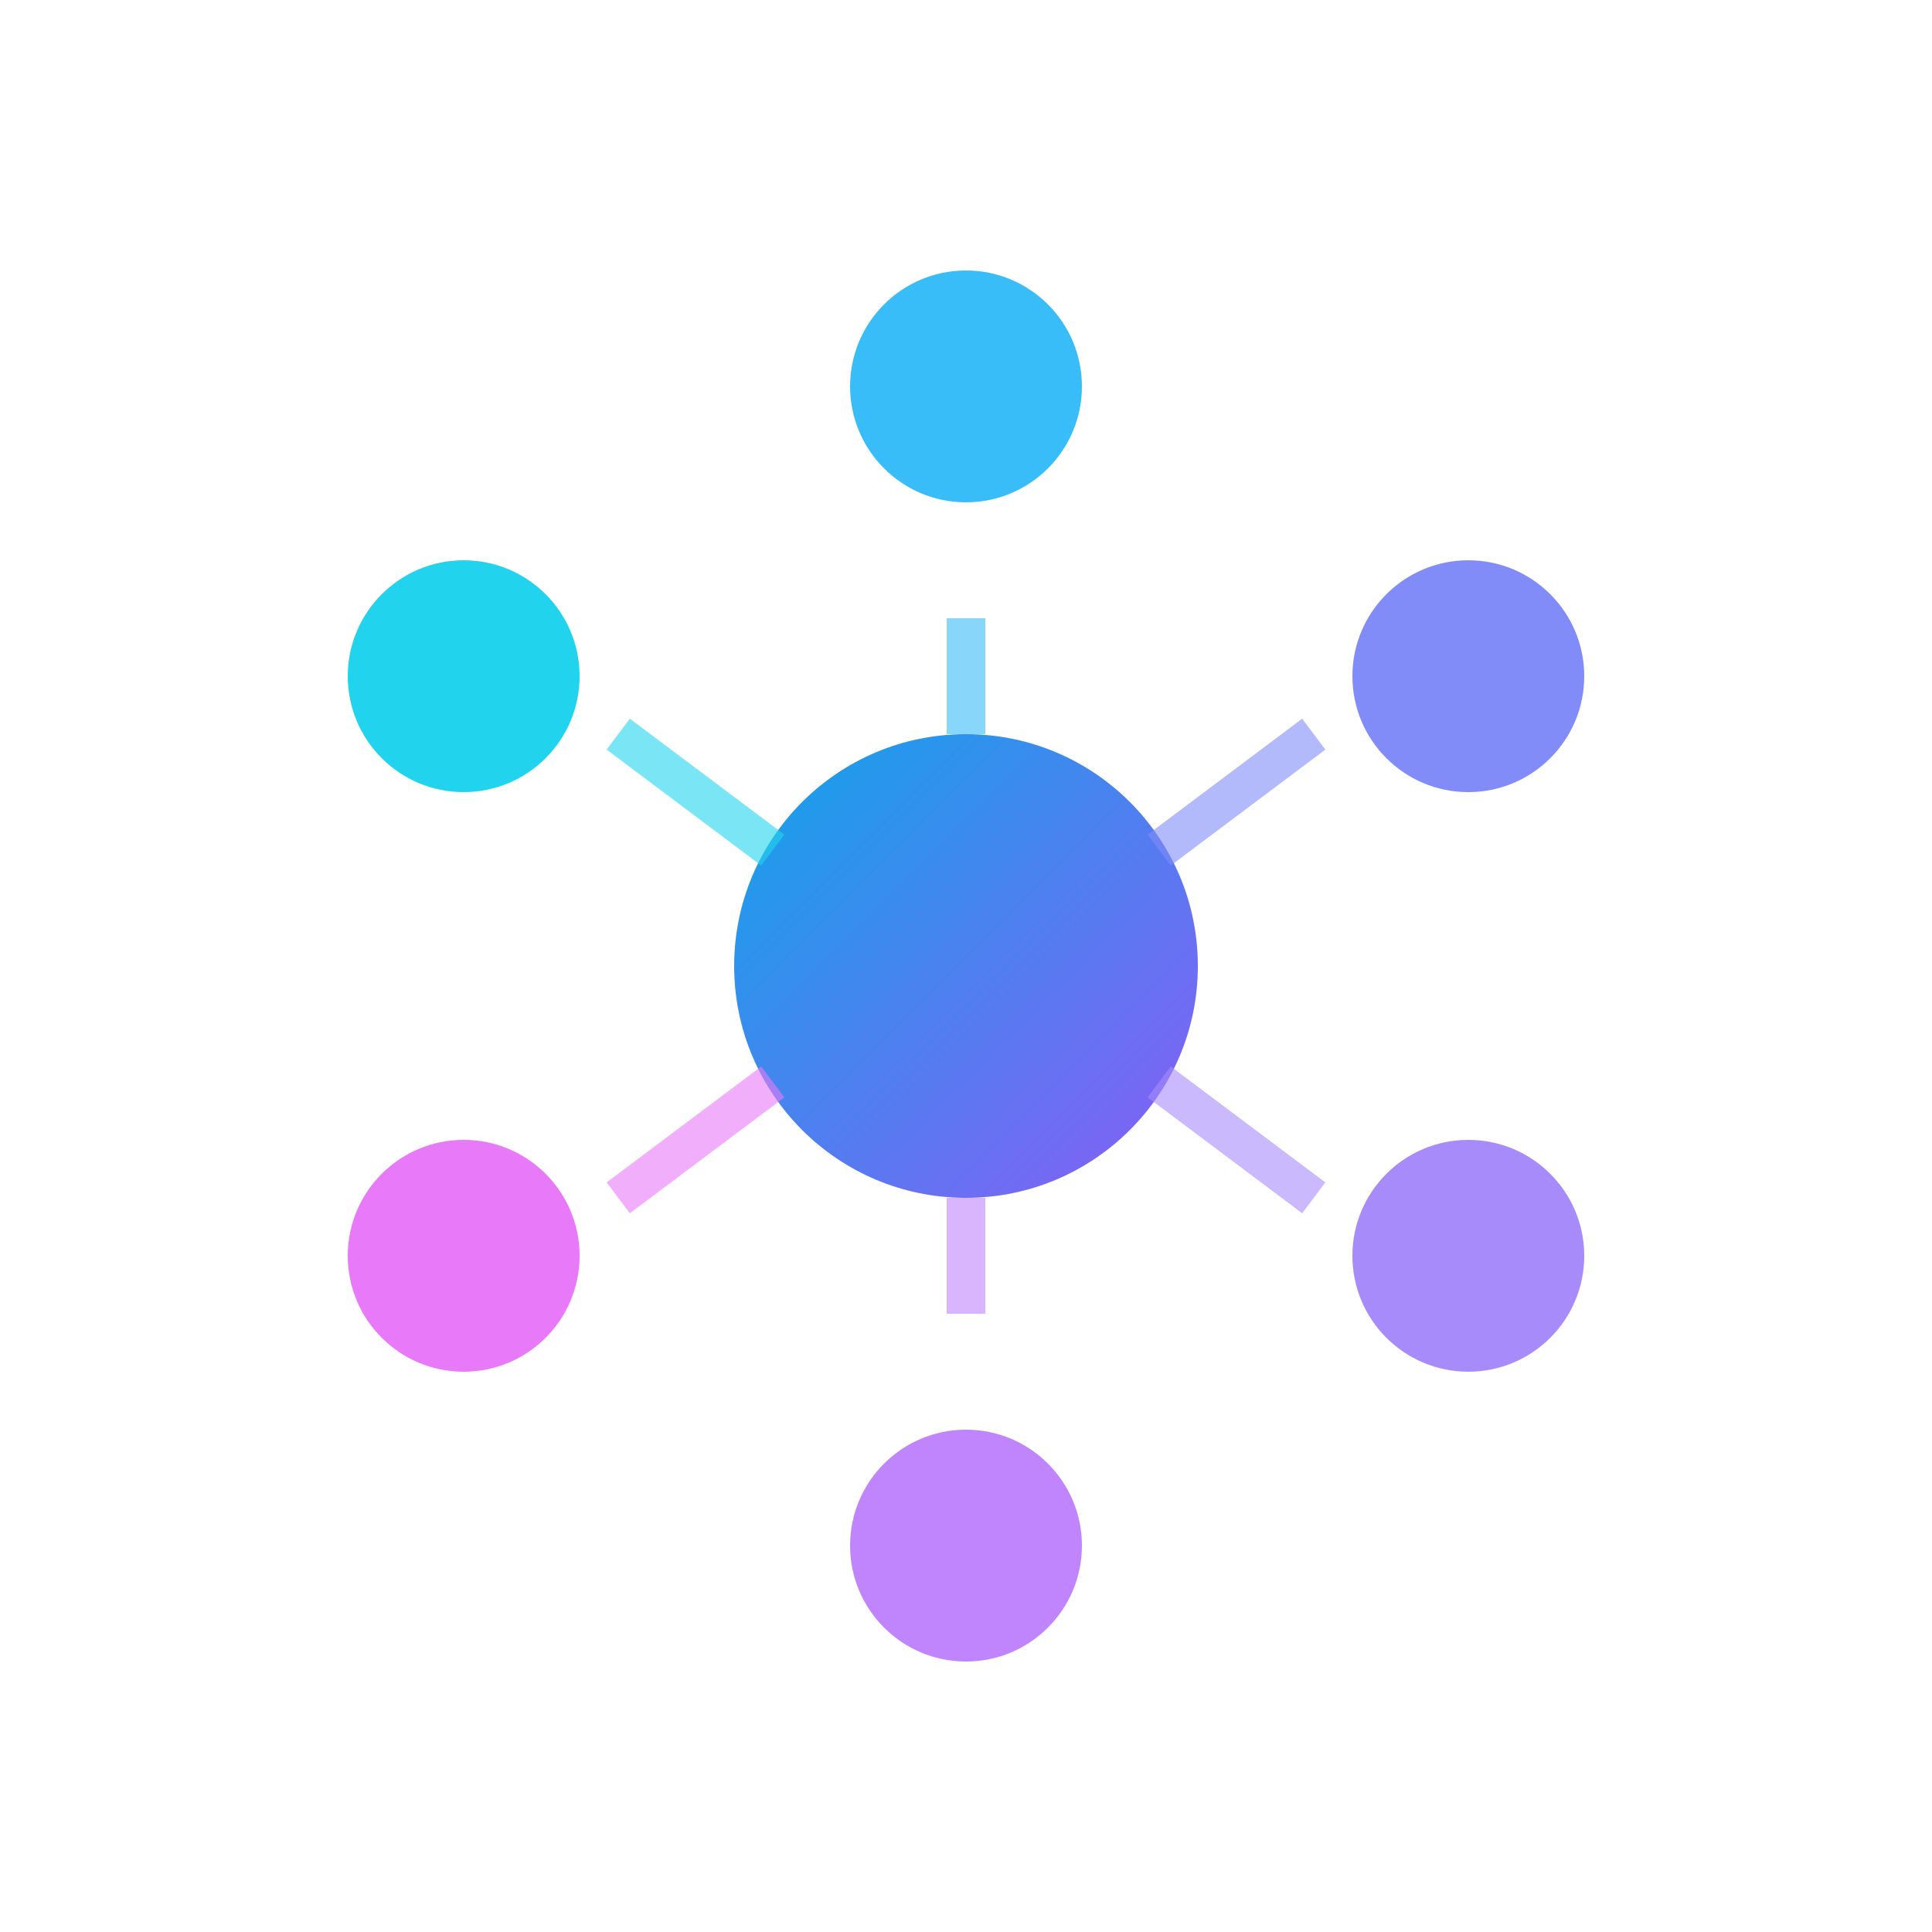
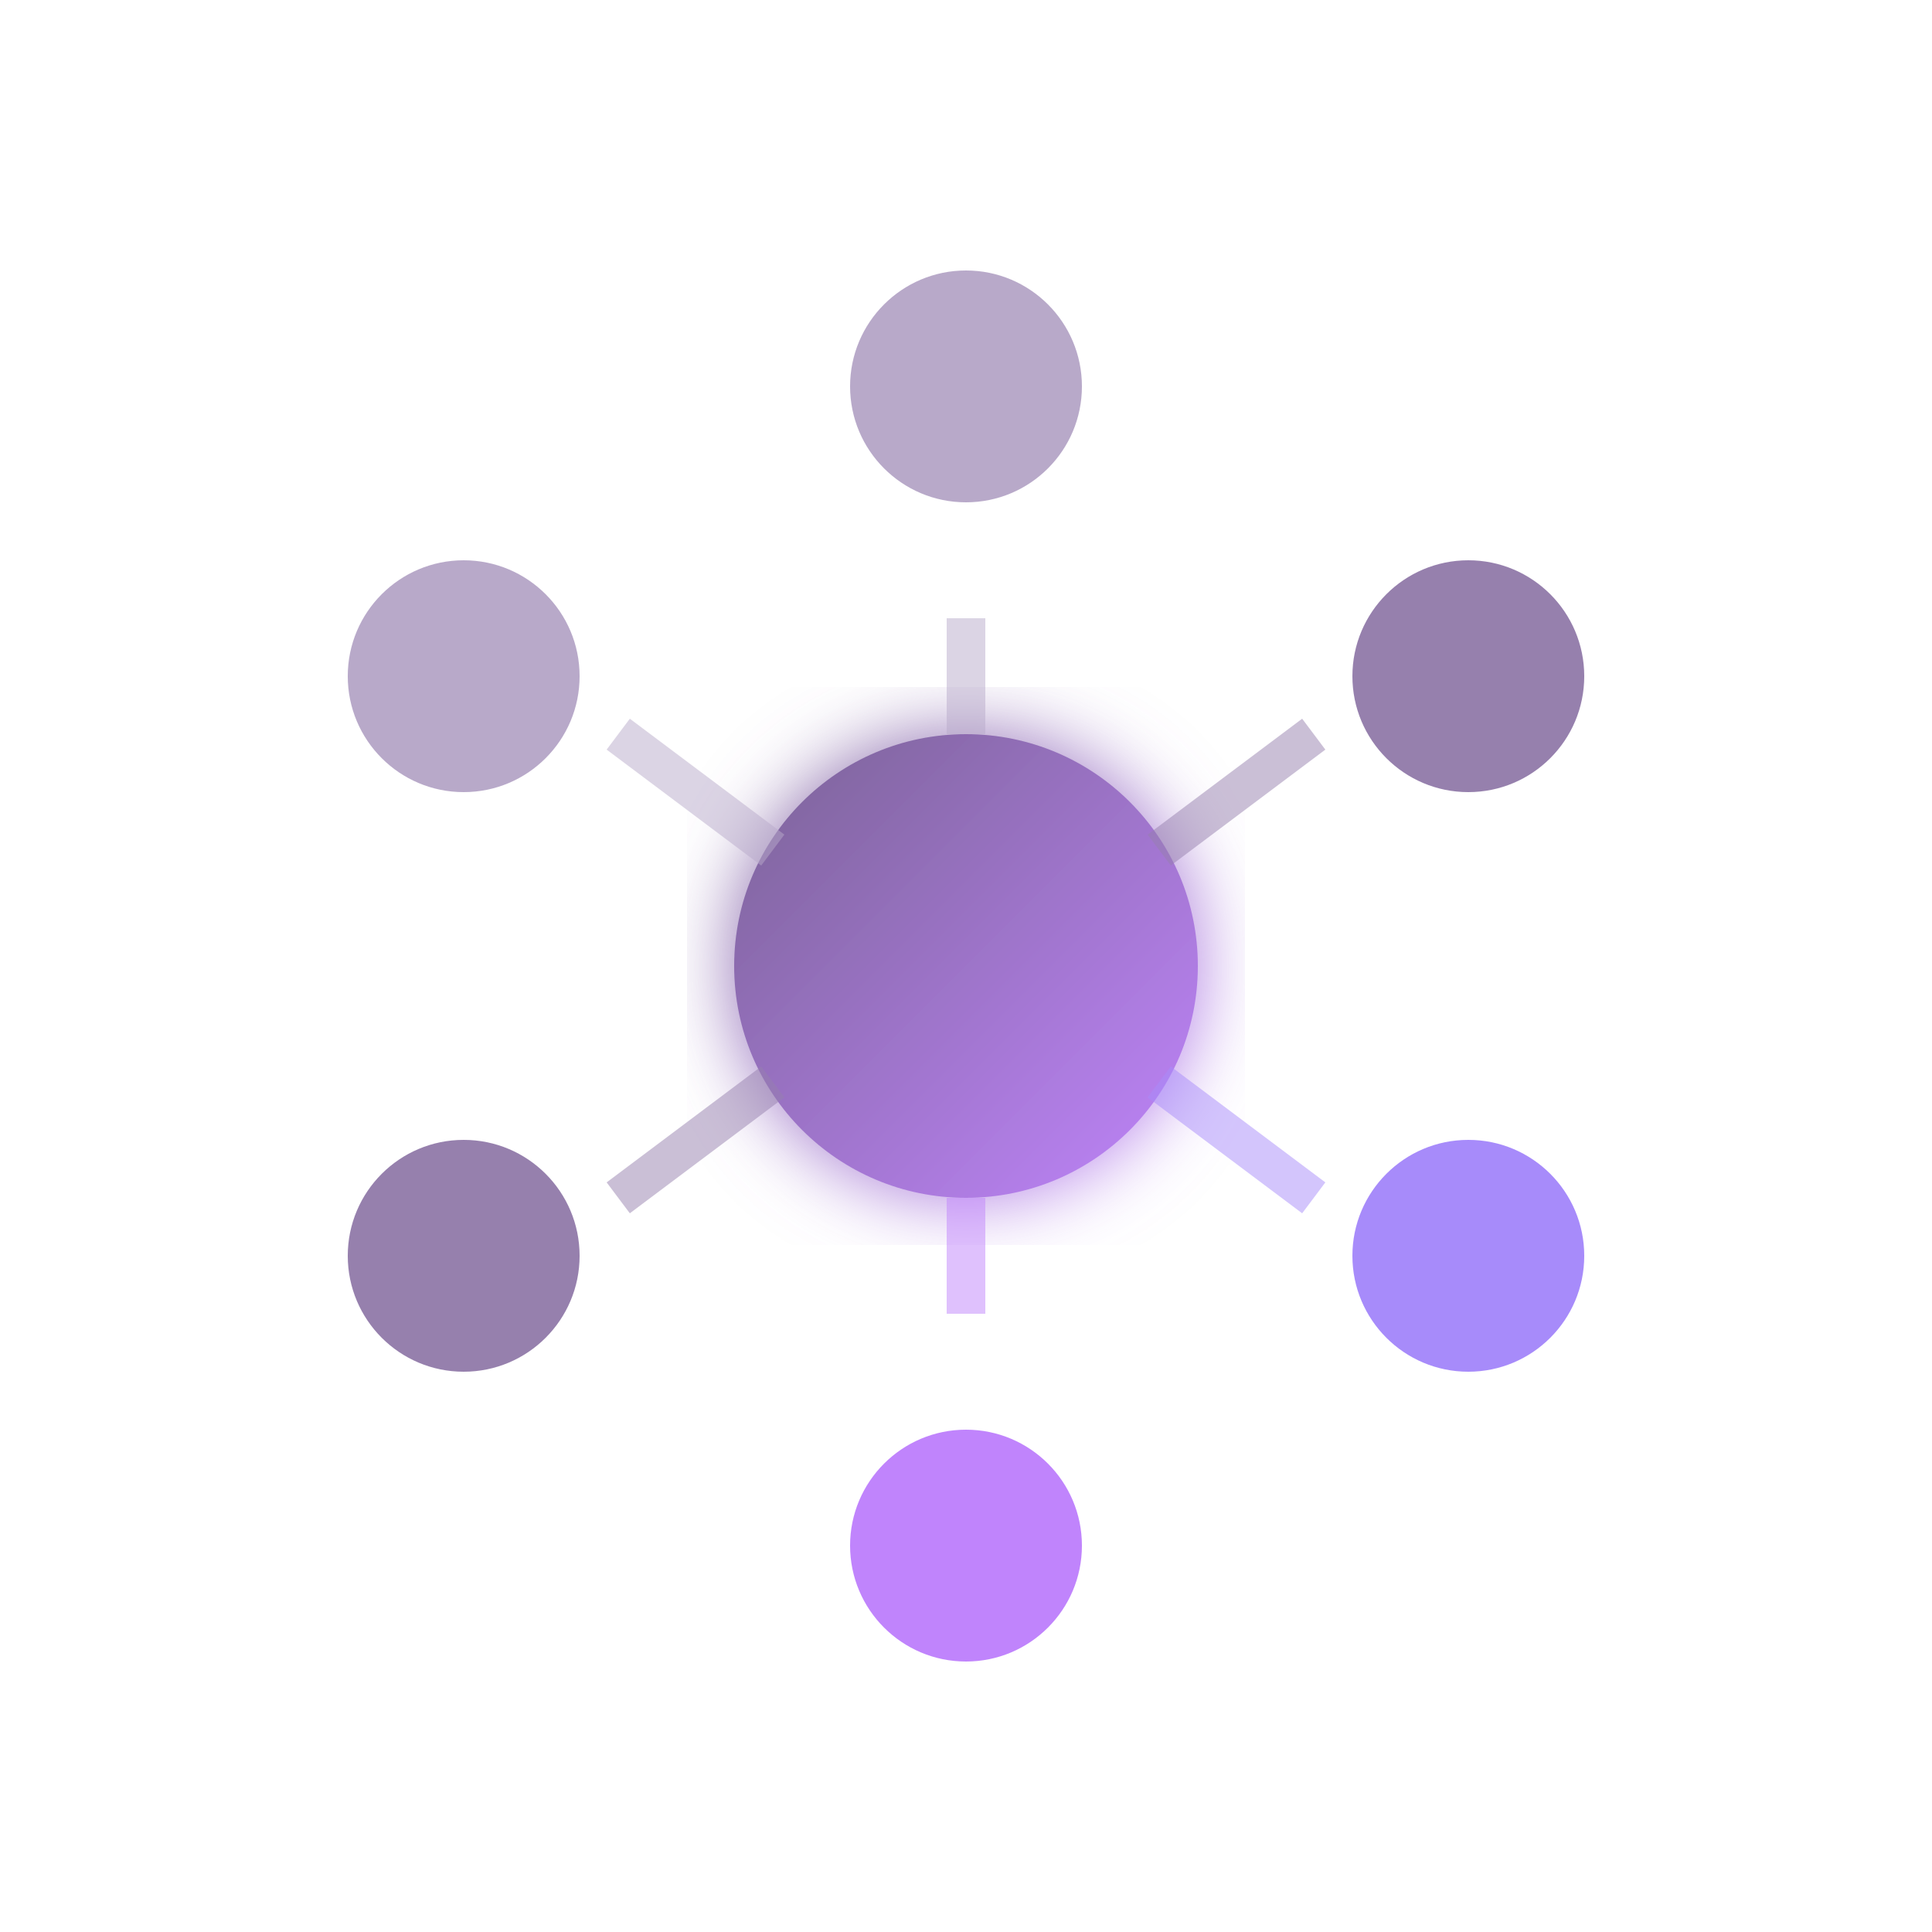
<svg xmlns="http://www.w3.org/2000/svg" viewBox="0 0 100 100">
  <defs>
    <linearGradient id="grad1" x1="0%" y1="0%" x2="100%" y2="100%">
-       <stop offset="0%" style="stop-color:#0ea5e9;stop-opacity:1" />
-       <stop offset="100%" style="stop-color:#8b5cf6;stop-opacity:1" />
+       <stop offset="0%" style="stop-color:#7a6395;stop-opacity:1" />
+       <stop offset="100%" style="stop-color:#c084fc;stop-opacity:1" />
    </linearGradient>
+     <filter id="glow">
+       <feGaussianBlur stdDeviation="2" result="coloredBlur" />
+       <feMerge>
+         <feMergeNode in="coloredBlur" />
+         <feMergeNode in="SourceGraphic" />
+       </feMerge>
+     </filter>
  </defs>
-   <circle cx="50" cy="50" r="12" fill="url(#grad1)" />
-   <circle cx="50" cy="20" r="6" fill="#38bdf8" />
-   <circle cx="76" cy="35" r="6" fill="#818cf8" />
+   <circle cx="50" cy="50" r="12" fill="url(#grad1)" filter="url(#glow)" />
+   <circle cx="50" cy="20" r="6" fill="#b8a9c9" />
+   <circle cx="76" cy="35" r="6" fill="#9680ad" />
  <circle cx="76" cy="65" r="6" fill="#a78bfa" />
  <circle cx="50" cy="80" r="6" fill="#c084fc" />
-   <circle cx="24" cy="65" r="6" fill="#e879f9" />
-   <circle cx="24" cy="35" r="6" fill="#22d3ee" />
-   <path d="M50 32 L50 38" stroke="#38bdf8" stroke-width="2" opacity="0.6" />
-   <path d="M60 44 L68 38" stroke="#818cf8" stroke-width="2" opacity="0.6" />
-   <path d="M60 56 L68 62" stroke="#a78bfa" stroke-width="2" opacity="0.6" />
-   <path d="M50 62 L50 68" stroke="#c084fc" stroke-width="2" opacity="0.6" />
-   <path d="M40 56 L32 62" stroke="#e879f9" stroke-width="2" opacity="0.6" />
-   <path d="M40 44 L32 38" stroke="#22d3ee" stroke-width="2" opacity="0.6" />
+   <circle cx="24" cy="65" r="6" fill="#9680ad" />
+   <circle cx="24" cy="35" r="6" fill="#b8a9c9" />
+   <path d="M50 32 L50 38" stroke="#b8a9c9" stroke-width="2" opacity="0.5" />
+   <path d="M60 44 L68 38" stroke="#9680ad" stroke-width="2" opacity="0.5" />
+   <path d="M60 56 L68 62" stroke="#a78bfa" stroke-width="2" opacity="0.5" />
+   <path d="M50 62 L50 68" stroke="#c084fc" stroke-width="2" opacity="0.5" />
+   <path d="M40 56 L32 62" stroke="#9680ad" stroke-width="2" opacity="0.5" />
+   <path d="M40 44 L32 38" stroke="#b8a9c9" stroke-width="2" opacity="0.5" />
</svg>
